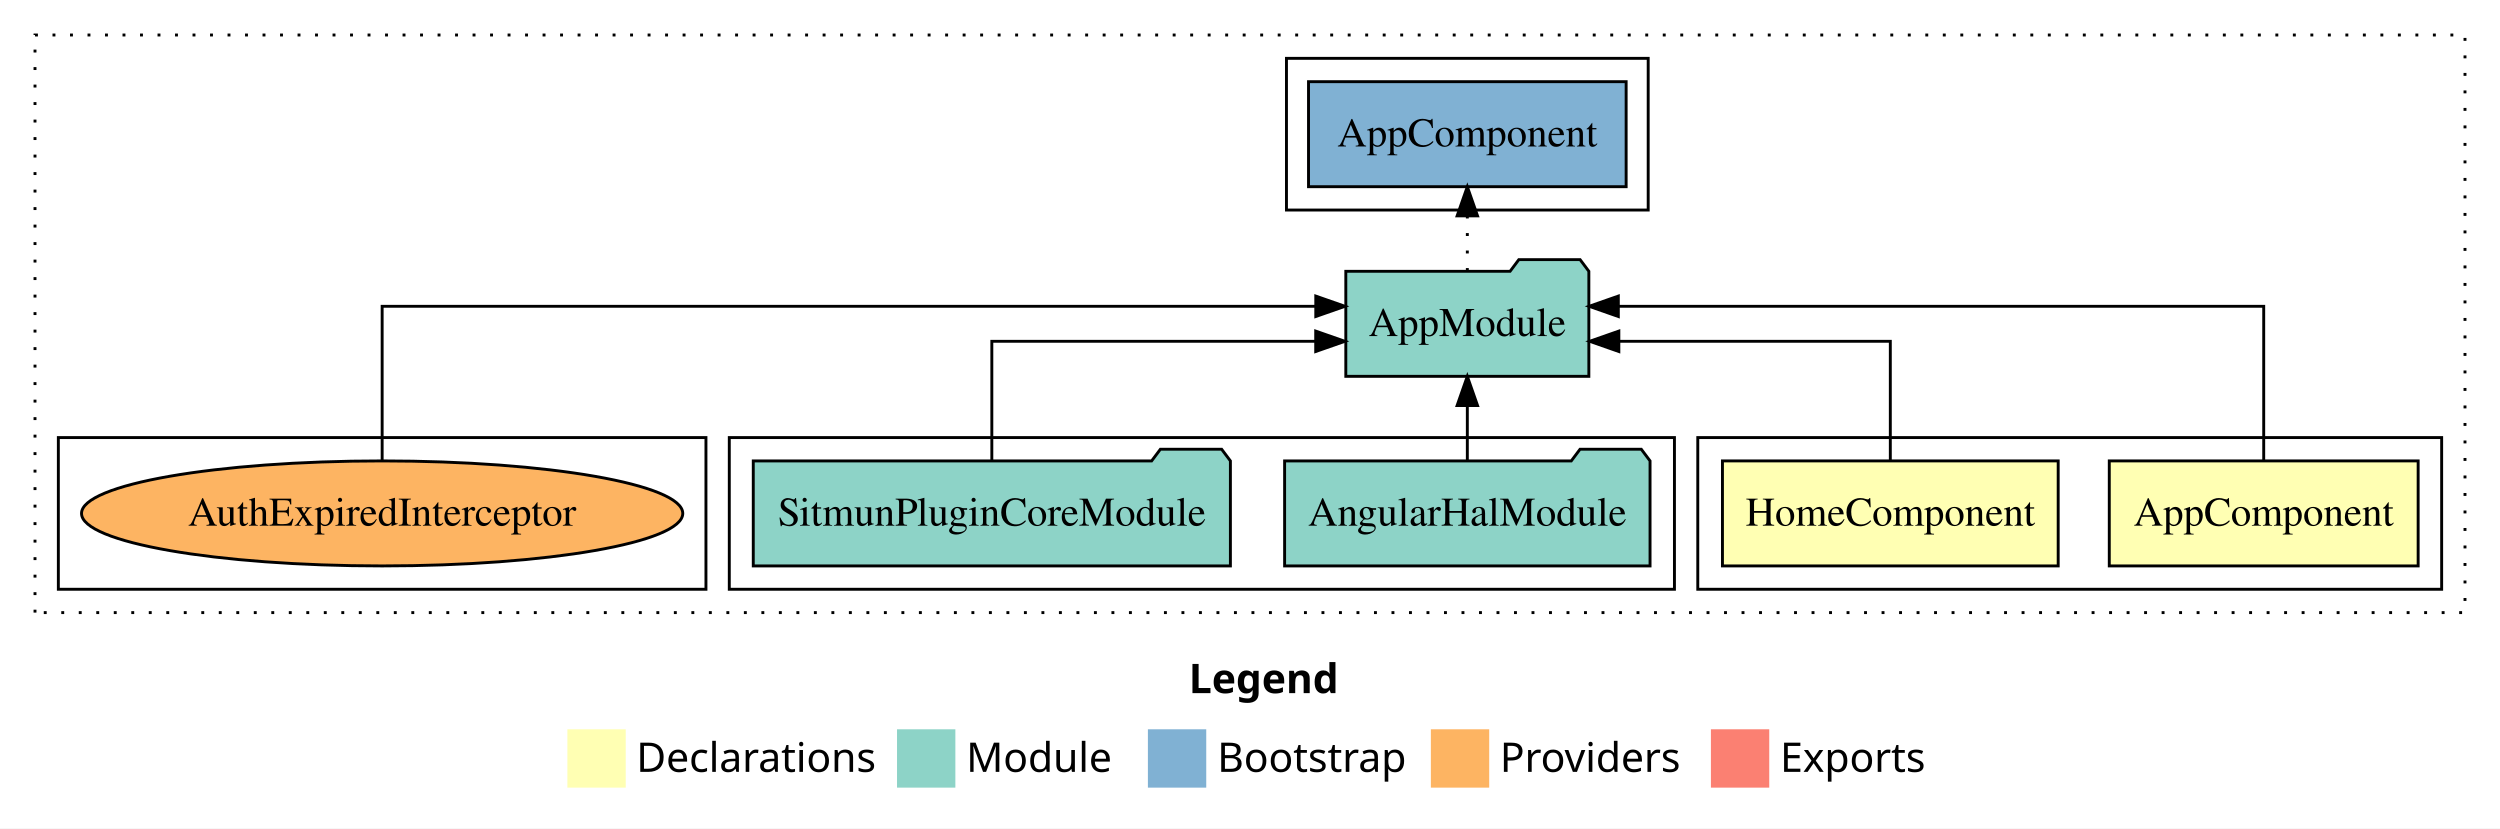
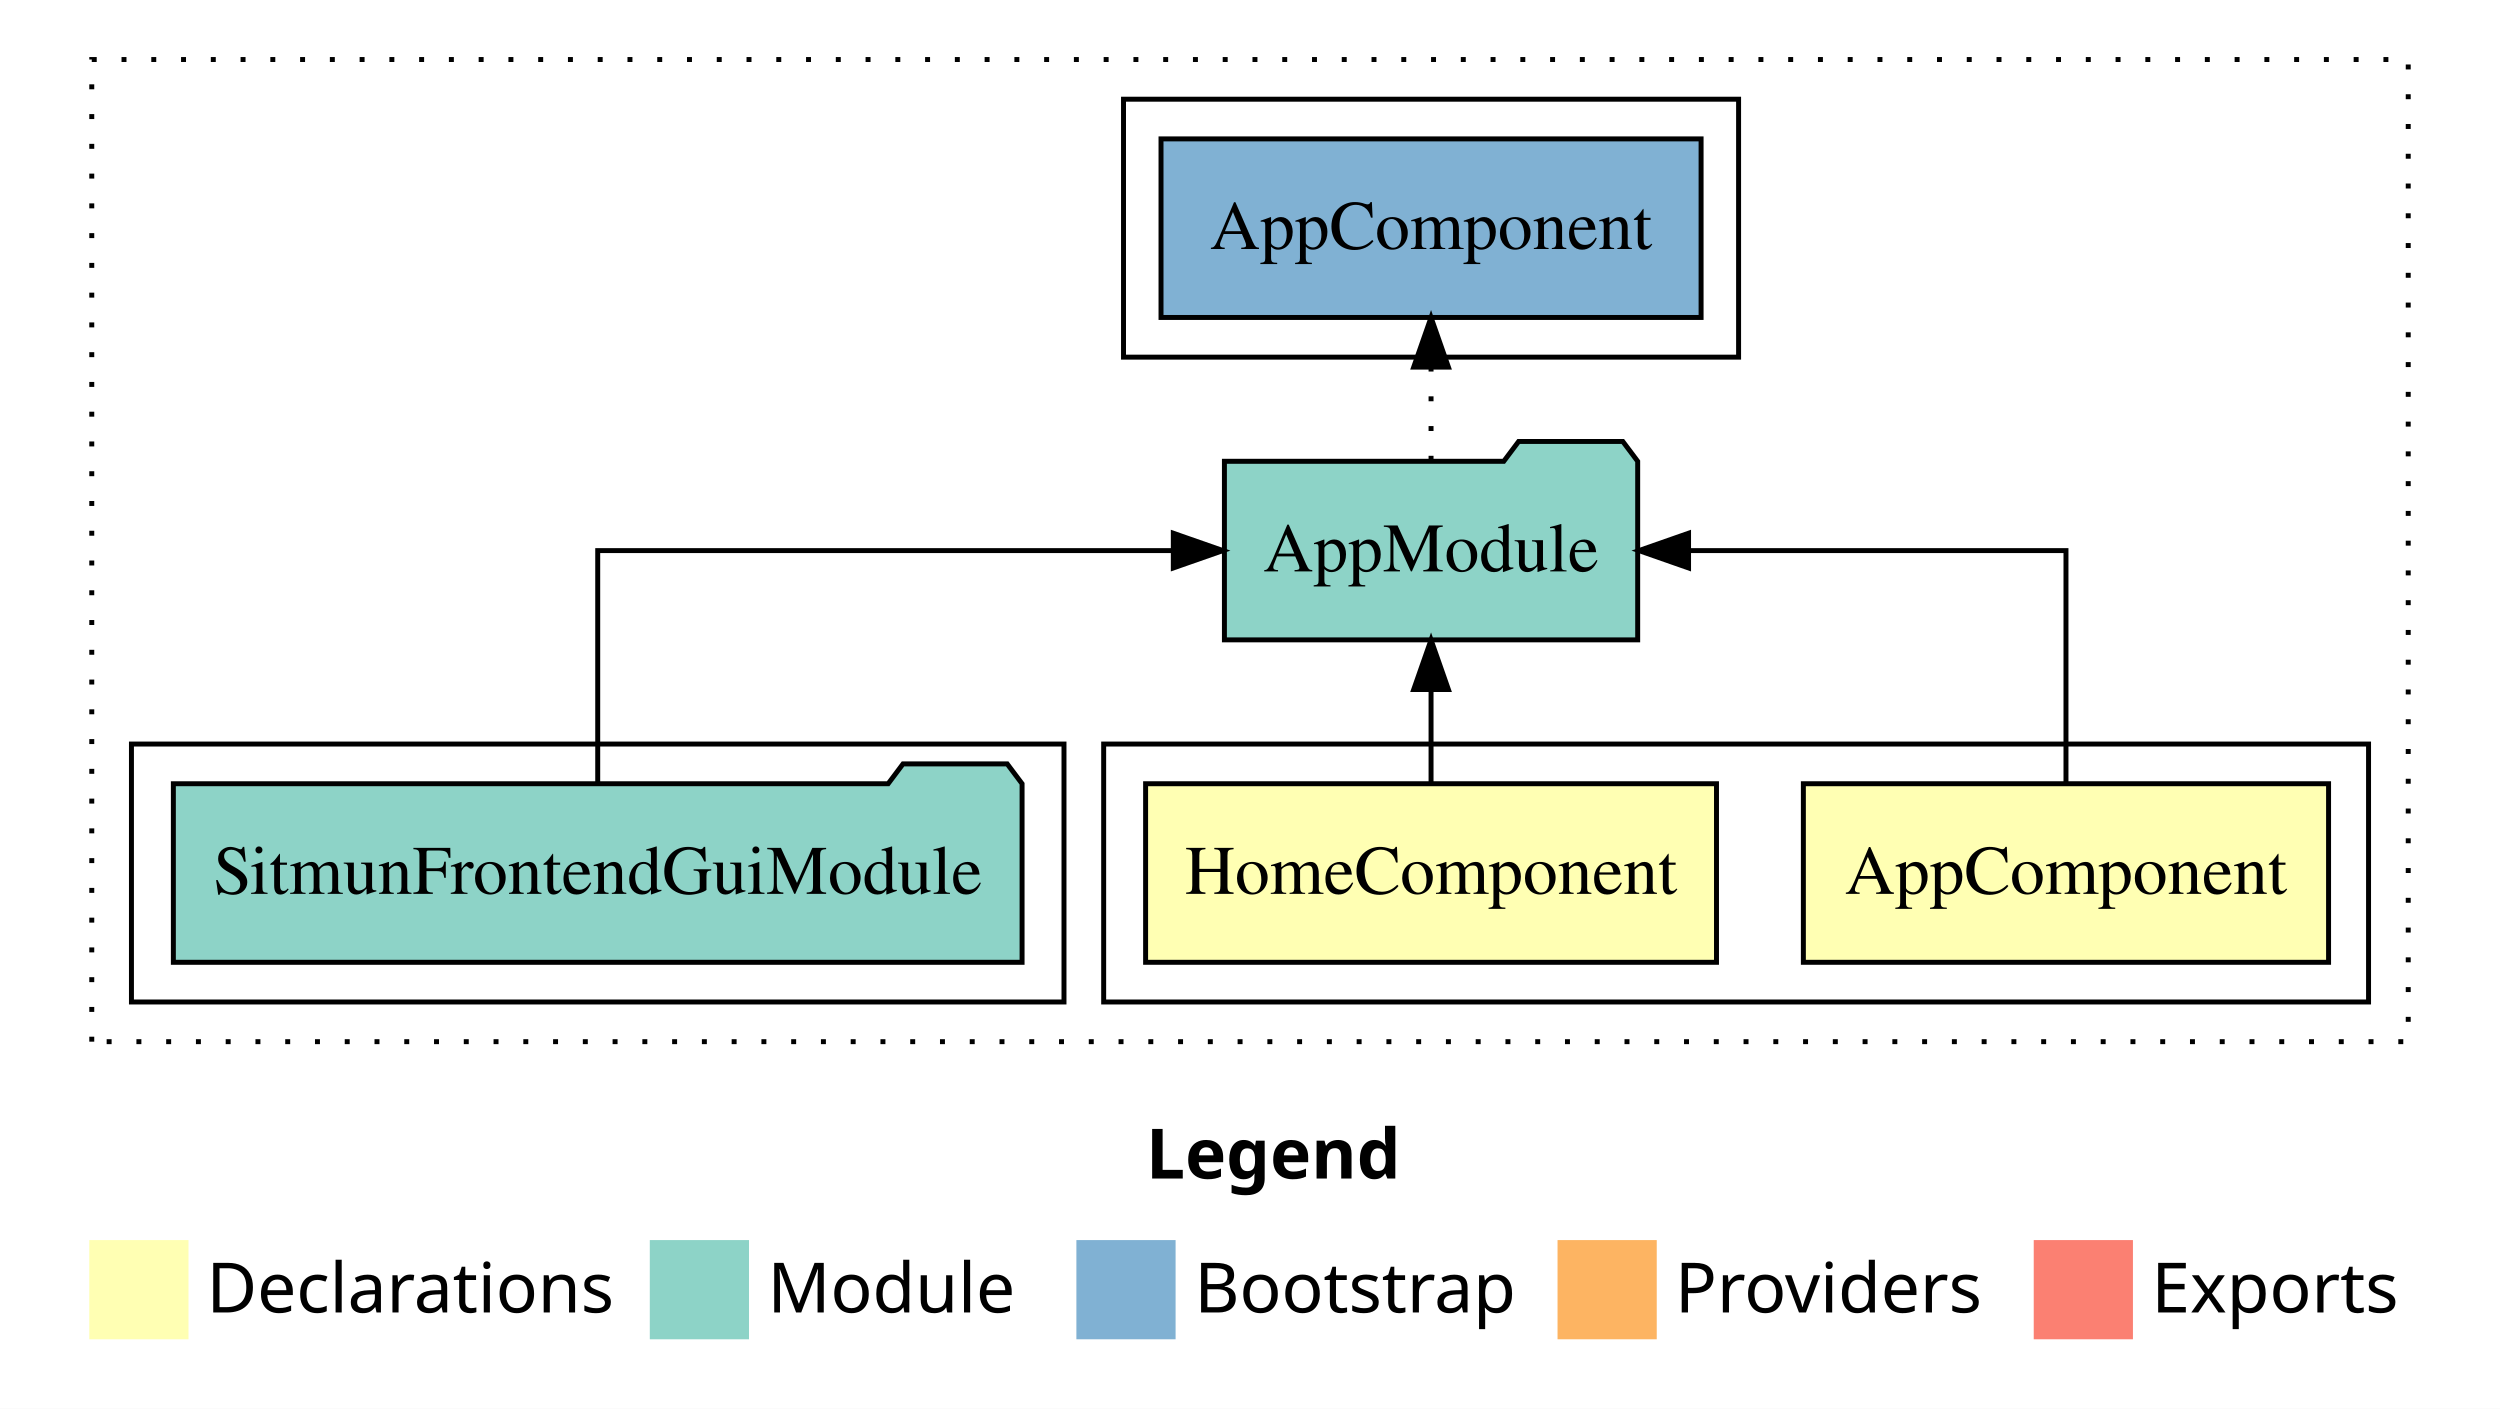
- <svg xmlns="http://www.w3.org/2000/svg" width="857pt" height="284pt" viewBox="0.00 0.00 857.00 284.00">
+ <svg xmlns="http://www.w3.org/2000/svg" width="504pt" height="284pt" viewBox="0.00 0.00 504.00 284.00">
  <g id="graph0" class="graph" transform="scale(1 1) rotate(0) translate(4 280)">
-     <polygon fill="#ffffff" stroke="transparent" points="-4,4 -4,-280 853,-280 853,4 -4,4" />
-     <text text-anchor="start" x="403.509" y="-42.4" font-family="sans-serif" font-weight="bold" font-size="14.00" fill="#000000">Legend</text>
-     <polygon fill="#ffffb3" stroke="transparent" points="190.5,-10 190.5,-30 210.5,-30 210.5,-10 190.5,-10" />
-     <text text-anchor="start" x="214.129" y="-15.4" font-family="sans-serif" font-size="14.00" fill="#000000">  Declarations</text>
-     <polygon fill="#8dd3c7" stroke="transparent" points="303.5,-10 303.5,-30 323.5,-30 323.5,-10 303.5,-10" />
-     <text text-anchor="start" x="327.225" y="-15.4" font-family="sans-serif" font-size="14.00" fill="#000000">  Module</text>
-     <polygon fill="#80b1d3" stroke="transparent" points="389.5,-10 389.5,-30 409.5,-30 409.5,-10 389.5,-10" />
-     <text text-anchor="start" x="413.281" y="-15.4" font-family="sans-serif" font-size="14.00" fill="#000000">  Bootstrap</text>
-     <polygon fill="#fdb462" stroke="transparent" points="486.5,-10 486.5,-30 506.5,-30 506.5,-10 486.5,-10" />
-     <text text-anchor="start" x="510.173" y="-15.4" font-family="sans-serif" font-size="14.00" fill="#000000">  Providers</text>
-     <polygon fill="#fb8072" stroke="transparent" points="582.5,-10 582.5,-30 602.5,-30 602.5,-10 582.5,-10" />
-     <text text-anchor="start" x="606.226" y="-15.4" font-family="sans-serif" font-size="14.00" fill="#000000">  Exports</text>
+     <polygon fill="#ffffff" stroke="transparent" points="-4,4 -4,-280 500,-280 500,4 -4,4" />
+     <text text-anchor="start" x="227.009" y="-42.4" font-family="sans-serif" font-weight="bold" font-size="14.00" fill="#000000">Legend</text>
+     <polygon fill="#ffffb3" stroke="transparent" points="14,-10 14,-30 34,-30 34,-10 14,-10" />
+     <text text-anchor="start" x="37.629" y="-15.4" font-family="sans-serif" font-size="14.00" fill="#000000">  Declarations</text>
+     <polygon fill="#8dd3c7" stroke="transparent" points="127,-10 127,-30 147,-30 147,-10 127,-10" />
+     <text text-anchor="start" x="150.725" y="-15.4" font-family="sans-serif" font-size="14.00" fill="#000000">  Module</text>
+     <polygon fill="#80b1d3" stroke="transparent" points="213,-10 213,-30 233,-30 233,-10 213,-10" />
+     <text text-anchor="start" x="236.781" y="-15.4" font-family="sans-serif" font-size="14.00" fill="#000000">  Bootstrap</text>
+     <polygon fill="#fdb462" stroke="transparent" points="310,-10 310,-30 330,-30 330,-10 310,-10" />
+     <text text-anchor="start" x="333.673" y="-15.4" font-family="sans-serif" font-size="14.00" fill="#000000">  Providers</text>
+     <polygon fill="#fb8072" stroke="transparent" points="406,-10 406,-30 426,-30 426,-10 406,-10" />
+     <text text-anchor="start" x="429.726" y="-15.4" font-family="sans-serif" font-size="14.00" fill="#000000">  Exports</text>
    <g id="clust1" class="cluster">
-       <polygon fill="none" stroke="#000000" stroke-dasharray="1,5" points="8,-70 8,-268 841,-268 841,-70 8,-70" />
+       <polygon fill="none" stroke="#000000" stroke-dasharray="1,5" points="14.5,-70 14.5,-268 481.5,-268 481.5,-70 14.5,-70" />
    </g>
    <g id="clust2" class="cluster">
-       <polygon fill="none" stroke="#000000" points="578,-78 578,-130 833,-130 833,-78 578,-78" />
+       <polygon fill="none" stroke="#000000" points="218.5,-78 218.5,-130 473.5,-130 473.5,-78 218.5,-78" />
    </g>
    <g id="clust5" class="cluster">
-       <polygon fill="none" stroke="#000000" points="246,-78 246,-130 570,-130 570,-78 246,-78" />
+       <polygon fill="none" stroke="#000000" points="22.5,-78 22.5,-130 210.5,-130 210.5,-78 22.5,-78" />
    </g>
    <g id="clust7" class="cluster">
-       <polygon fill="none" stroke="#000000" points="437,-208 437,-260 561,-260 561,-208 437,-208" />
-     </g>
-     <g id="clust8" class="cluster">
-       <polygon fill="none" stroke="#000000" points="16,-78 16,-130 238,-130 238,-78 16,-78" />
+       <polygon fill="none" stroke="#000000" points="222.5,-208 222.5,-260 346.5,-260 346.5,-208 222.5,-208" />
    </g>
    <g id="node1" class="node">
-       <polygon fill="#ffffb3" stroke="#000000" points="824.94,-122 719.06,-122 719.06,-86 824.94,-86 824.94,-122" />
-       <text text-anchor="middle" x="772" y="-99.8" font-family="Times,serif" font-size="14.00" fill="#000000">AppComponent</text>
+       <polygon fill="#ffffb3" stroke="#000000" points="465.44,-122 359.56,-122 359.56,-86 465.44,-86 465.44,-122" />
+       <text text-anchor="middle" x="412.5" y="-99.8" font-family="Times,serif" font-size="14.00" fill="#000000">AppComponent</text>
    </g>
    <g id="node3" class="node">
-       <polygon fill="#8dd3c7" stroke="#000000" points="540.657,-187 537.657,-191 516.657,-191 513.657,-187 457.343,-187 457.343,-151 540.657,-151 540.657,-187" />
-       <text text-anchor="middle" x="499" y="-164.8" font-family="Times,serif" font-size="14.00" fill="#000000">AppModule</text>
+       <polygon fill="#8dd3c7" stroke="#000000" points="326.157,-187 323.157,-191 302.157,-191 299.157,-187 242.843,-187 242.843,-151 326.157,-151 326.157,-187" />
+       <text text-anchor="middle" x="284.5" y="-164.8" font-family="Times,serif" font-size="14.00" fill="#000000">AppModule</text>
    </g>
    <g id="edge1" class="edge">
-       <path fill="none" stroke="#000000" d="M772,-122.284C772,-143.321 772,-175 772,-175 772,-175 550.76,-175 550.76,-175" />
-       <polygon fill="#000000" stroke="#000000" points="550.76,-171.5 540.76,-175 550.76,-178.5 550.76,-171.5" />
+       <path fill="none" stroke="#000000" d="M412.5,-122.106C412.5,-141.339 412.5,-169 412.5,-169 412.5,-169 336.412,-169 336.412,-169" />
+       <polygon fill="#000000" stroke="#000000" points="336.412,-165.5 326.412,-169 336.412,-172.5 336.412,-165.5" />
    </g>
    <g id="node2" class="node">
-       <polygon fill="#ffffb3" stroke="#000000" points="701.545,-122 586.455,-122 586.455,-86 701.545,-86 701.545,-122" />
-       <text text-anchor="middle" x="644" y="-99.8" font-family="Times,serif" font-size="14.00" fill="#000000">HomeComponent</text>
+       <polygon fill="#ffffb3" stroke="#000000" points="342.045,-122 226.955,-122 226.955,-86 342.045,-86 342.045,-122" />
+       <text text-anchor="middle" x="284.5" y="-99.8" font-family="Times,serif" font-size="14.00" fill="#000000">HomeComponent</text>
    </g>
    <g id="edge2" class="edge">
-       <path fill="none" stroke="#000000" d="M644,-122.022C644,-139.373 644,-163 644,-163 644,-163 550.94,-163 550.94,-163" />
-       <polygon fill="#000000" stroke="#000000" points="550.94,-159.5 540.94,-163 550.94,-166.5 550.94,-159.5" />
+       <path fill="none" stroke="#000000" d="M284.5,-122.106C284.5,-122.106 284.5,-140.991 284.5,-140.991" />
+       <polygon fill="#000000" stroke="#000000" points="281,-140.991 284.5,-150.991 288,-140.991 281,-140.991" />
    </g>
-     <g id="node6" class="node">
-       <polygon fill="#80b1d3" stroke="#000000" points="553.439,-252 444.561,-252 444.561,-216 553.439,-216 553.439,-252" />
-       <text text-anchor="middle" x="499" y="-229.8" font-family="Times,serif" font-size="14.00" fill="#000000">AppComponent </text>
+     <g id="node5" class="node">
+       <polygon fill="#80b1d3" stroke="#000000" points="338.939,-252 230.061,-252 230.061,-216 338.939,-216 338.939,-252" />
+       <text text-anchor="middle" x="284.5" y="-229.8" font-family="Times,serif" font-size="14.00" fill="#000000">AppComponent </text>
    </g>
-     <g id="edge5" class="edge">
-       <path fill="none" stroke="#000000" stroke-dasharray="1,5" d="M499,-187.106C499,-187.106 499,-205.991 499,-205.991" />
-       <polygon fill="#000000" stroke="#000000" points="495.5,-205.991 499,-215.991 502.5,-205.991 495.5,-205.991" />
+     <g id="edge4" class="edge">
+       <path fill="none" stroke="#000000" stroke-dasharray="1,5" d="M284.5,-187.106C284.5,-187.106 284.5,-205.991 284.5,-205.991" />
+       <polygon fill="#000000" stroke="#000000" points="281,-205.991 284.5,-215.991 288,-205.991 281,-205.991" />
    </g>
    <g id="node4" class="node">
-       <polygon fill="#8dd3c7" stroke="#000000" points="561.635,-122 558.635,-126 537.635,-126 534.635,-122 436.365,-122 436.365,-86 561.635,-86 561.635,-122" />
-       <text text-anchor="middle" x="499" y="-99.8" font-family="Times,serif" font-size="14.00" fill="#000000">AngularHalModule</text>
+       <polygon fill="#8dd3c7" stroke="#000000" points="202.05,-122 199.05,-126 178.05,-126 175.05,-122 30.95,-122 30.95,-86 202.05,-86 202.05,-122" />
+       <text text-anchor="middle" x="116.5" y="-99.8" font-family="Times,serif" font-size="14.00" fill="#000000">SitmunFrontendGuiModule</text>
    </g>
    <g id="edge3" class="edge">
-       <path fill="none" stroke="#000000" d="M499,-122.106C499,-122.106 499,-140.991 499,-140.991" />
-       <polygon fill="#000000" stroke="#000000" points="495.5,-140.991 499,-150.991 502.5,-140.991 495.5,-140.991" />
-     </g>
-     <g id="node5" class="node">
-       <polygon fill="#8dd3c7" stroke="#000000" points="417.78,-122 414.78,-126 393.78,-126 390.78,-122 254.22,-122 254.22,-86 417.78,-86 417.78,-122" />
-       <text text-anchor="middle" x="336" y="-99.8" font-family="Times,serif" font-size="14.00" fill="#000000">SitmunPluginCoreModule</text>
-     </g>
-     <g id="edge4" class="edge">
-       <path fill="none" stroke="#000000" d="M336,-122.022C336,-139.373 336,-163 336,-163 336,-163 447.023,-163 447.023,-163" />
-       <polygon fill="#000000" stroke="#000000" points="447.024,-166.5 457.023,-163 447.023,-159.5 447.024,-166.5" />
-     </g>
-     <g id="node7" class="node">
-       <ellipse fill="#fdb462" stroke="#000000" cx="127" cy="-104" rx="103.052" ry="18" />
-       <text text-anchor="middle" x="127" y="-99.8" font-family="Times,serif" font-size="14.00" fill="#000000">AuthExpiredInterceptor</text>
-     </g>
-     <g id="edge6" class="edge">
-       <path fill="none" stroke="#000000" d="M127,-122.284C127,-143.321 127,-175 127,-175 127,-175 447.05,-175 447.05,-175" />
-       <polygon fill="#000000" stroke="#000000" points="447.05,-178.5 457.05,-175 447.05,-171.5 447.05,-178.5" />
+       <path fill="none" stroke="#000000" d="M116.5,-122.106C116.5,-141.339 116.5,-169 116.5,-169 116.5,-169 232.54,-169 232.54,-169" />
+       <polygon fill="#000000" stroke="#000000" points="232.54,-172.5 242.54,-169 232.54,-165.5 232.54,-172.5" />
    </g>
  </g>
</svg>
